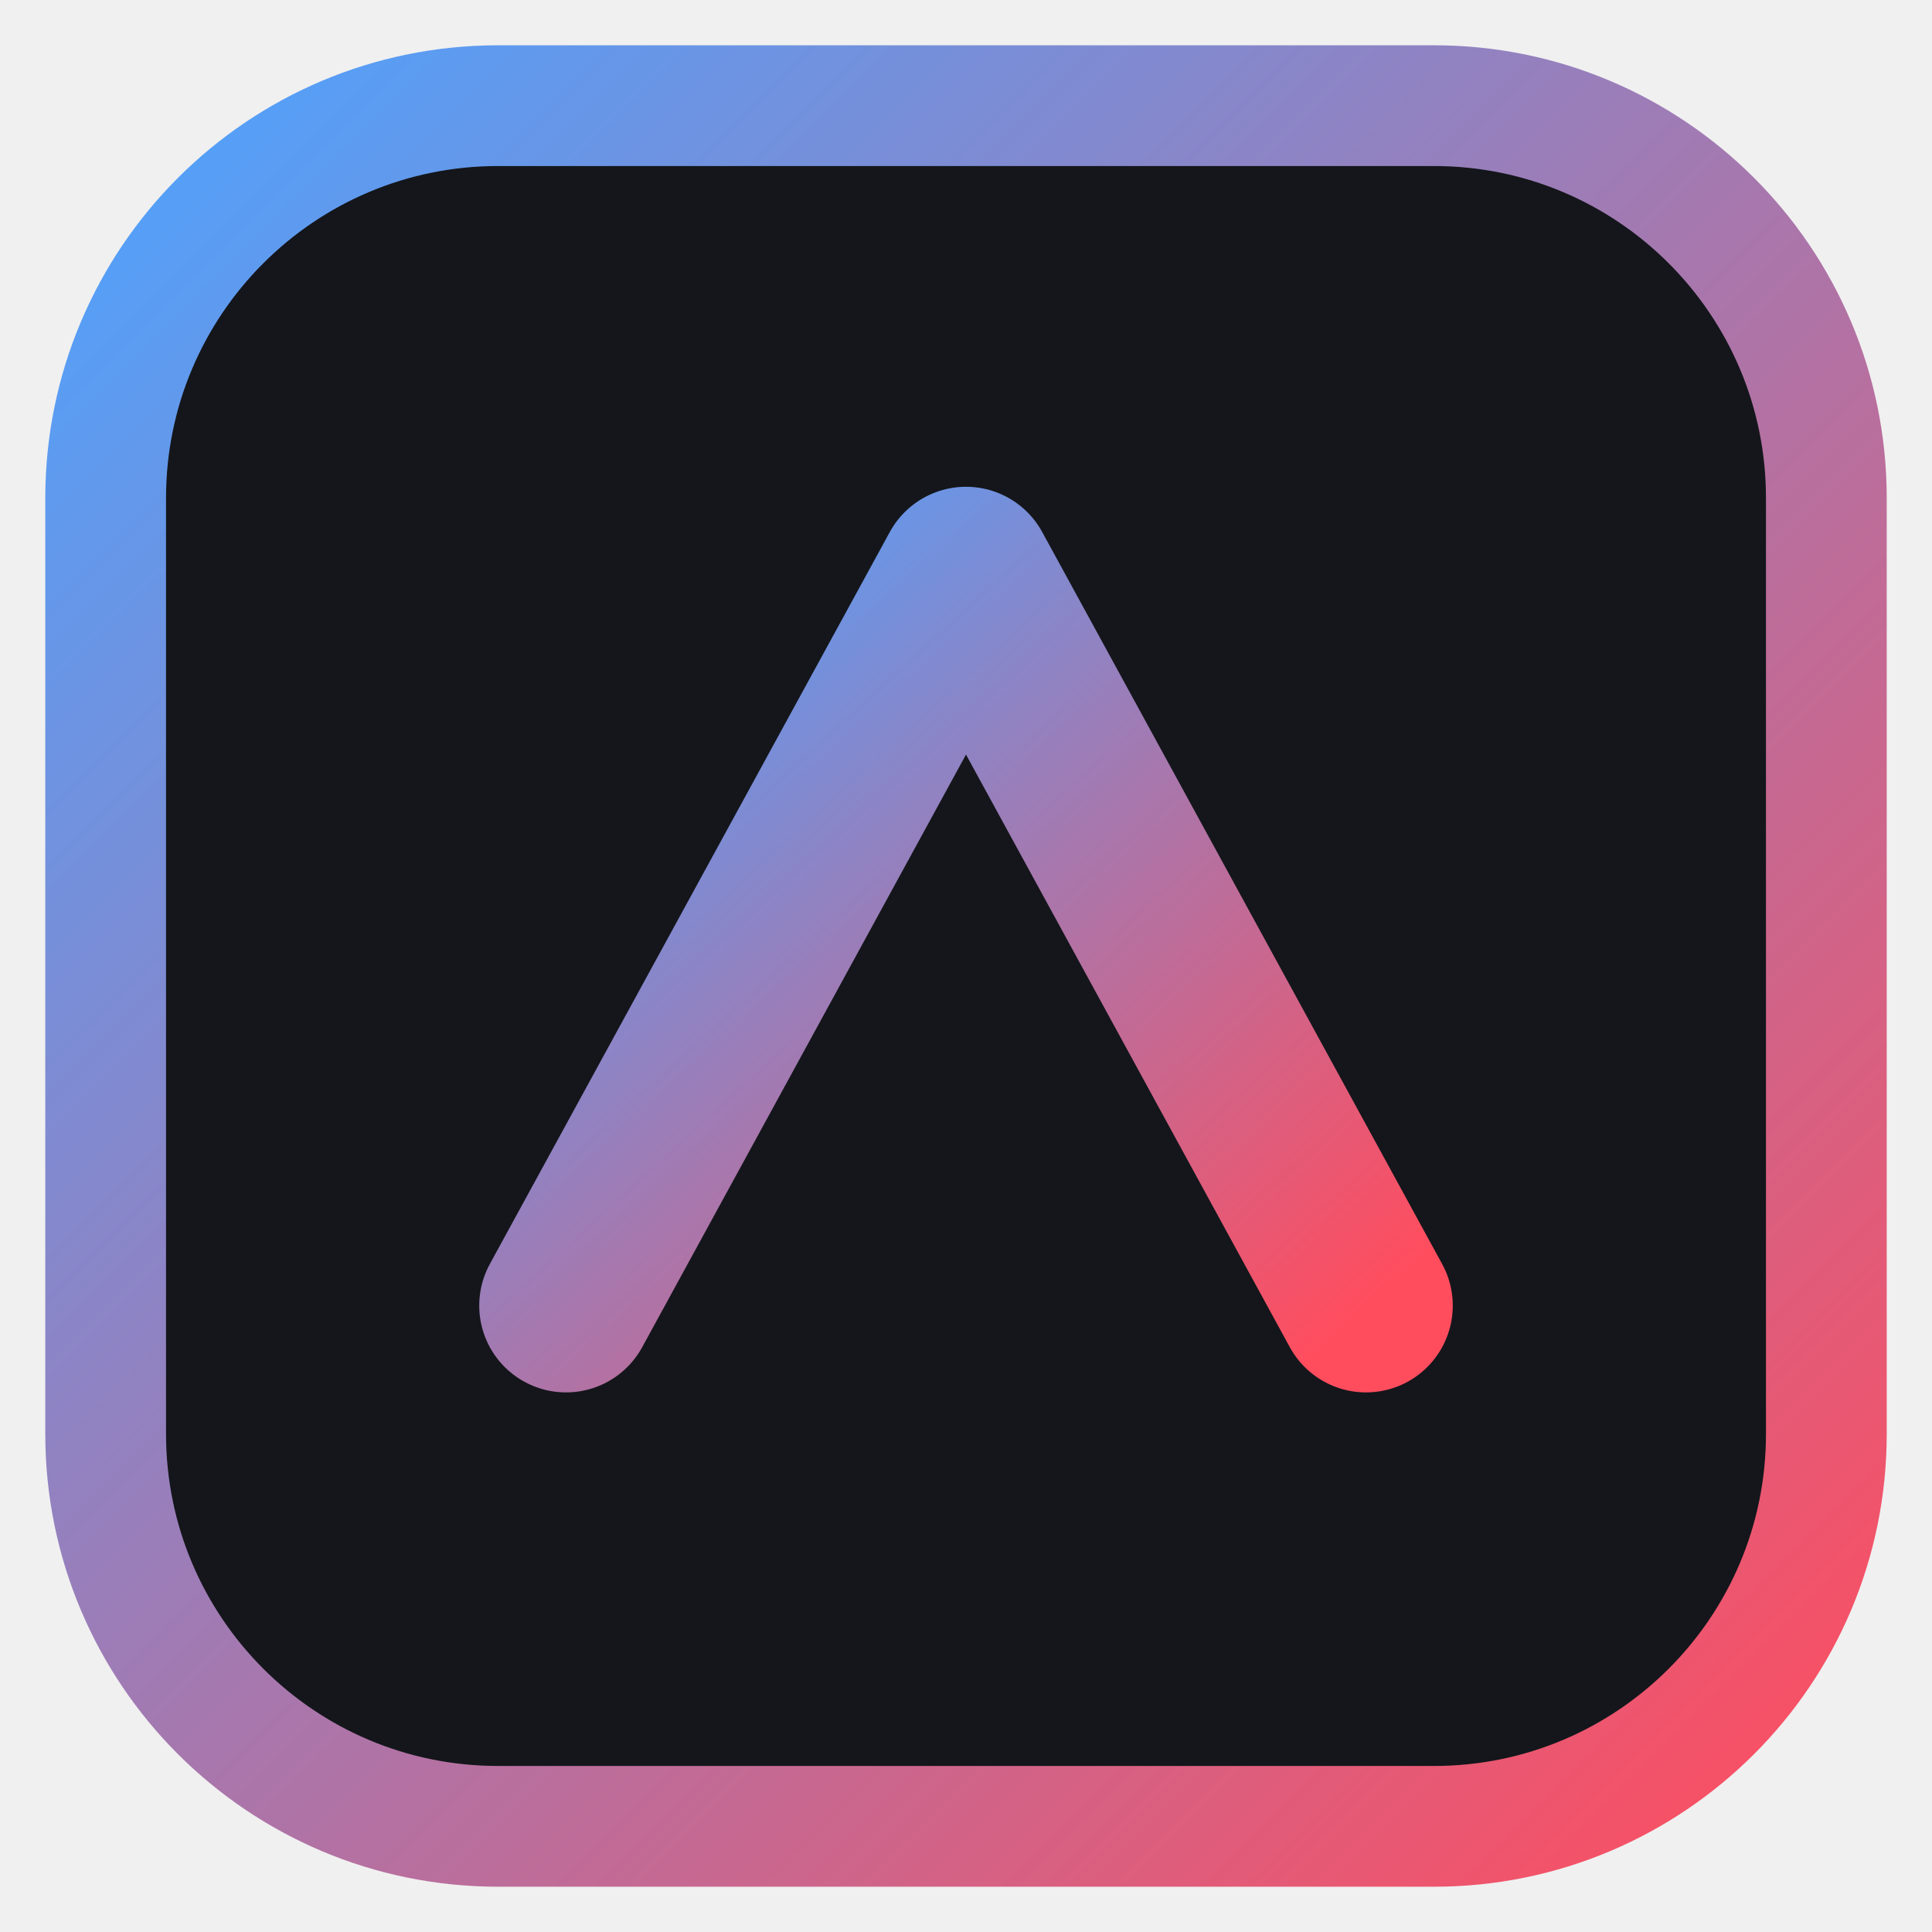
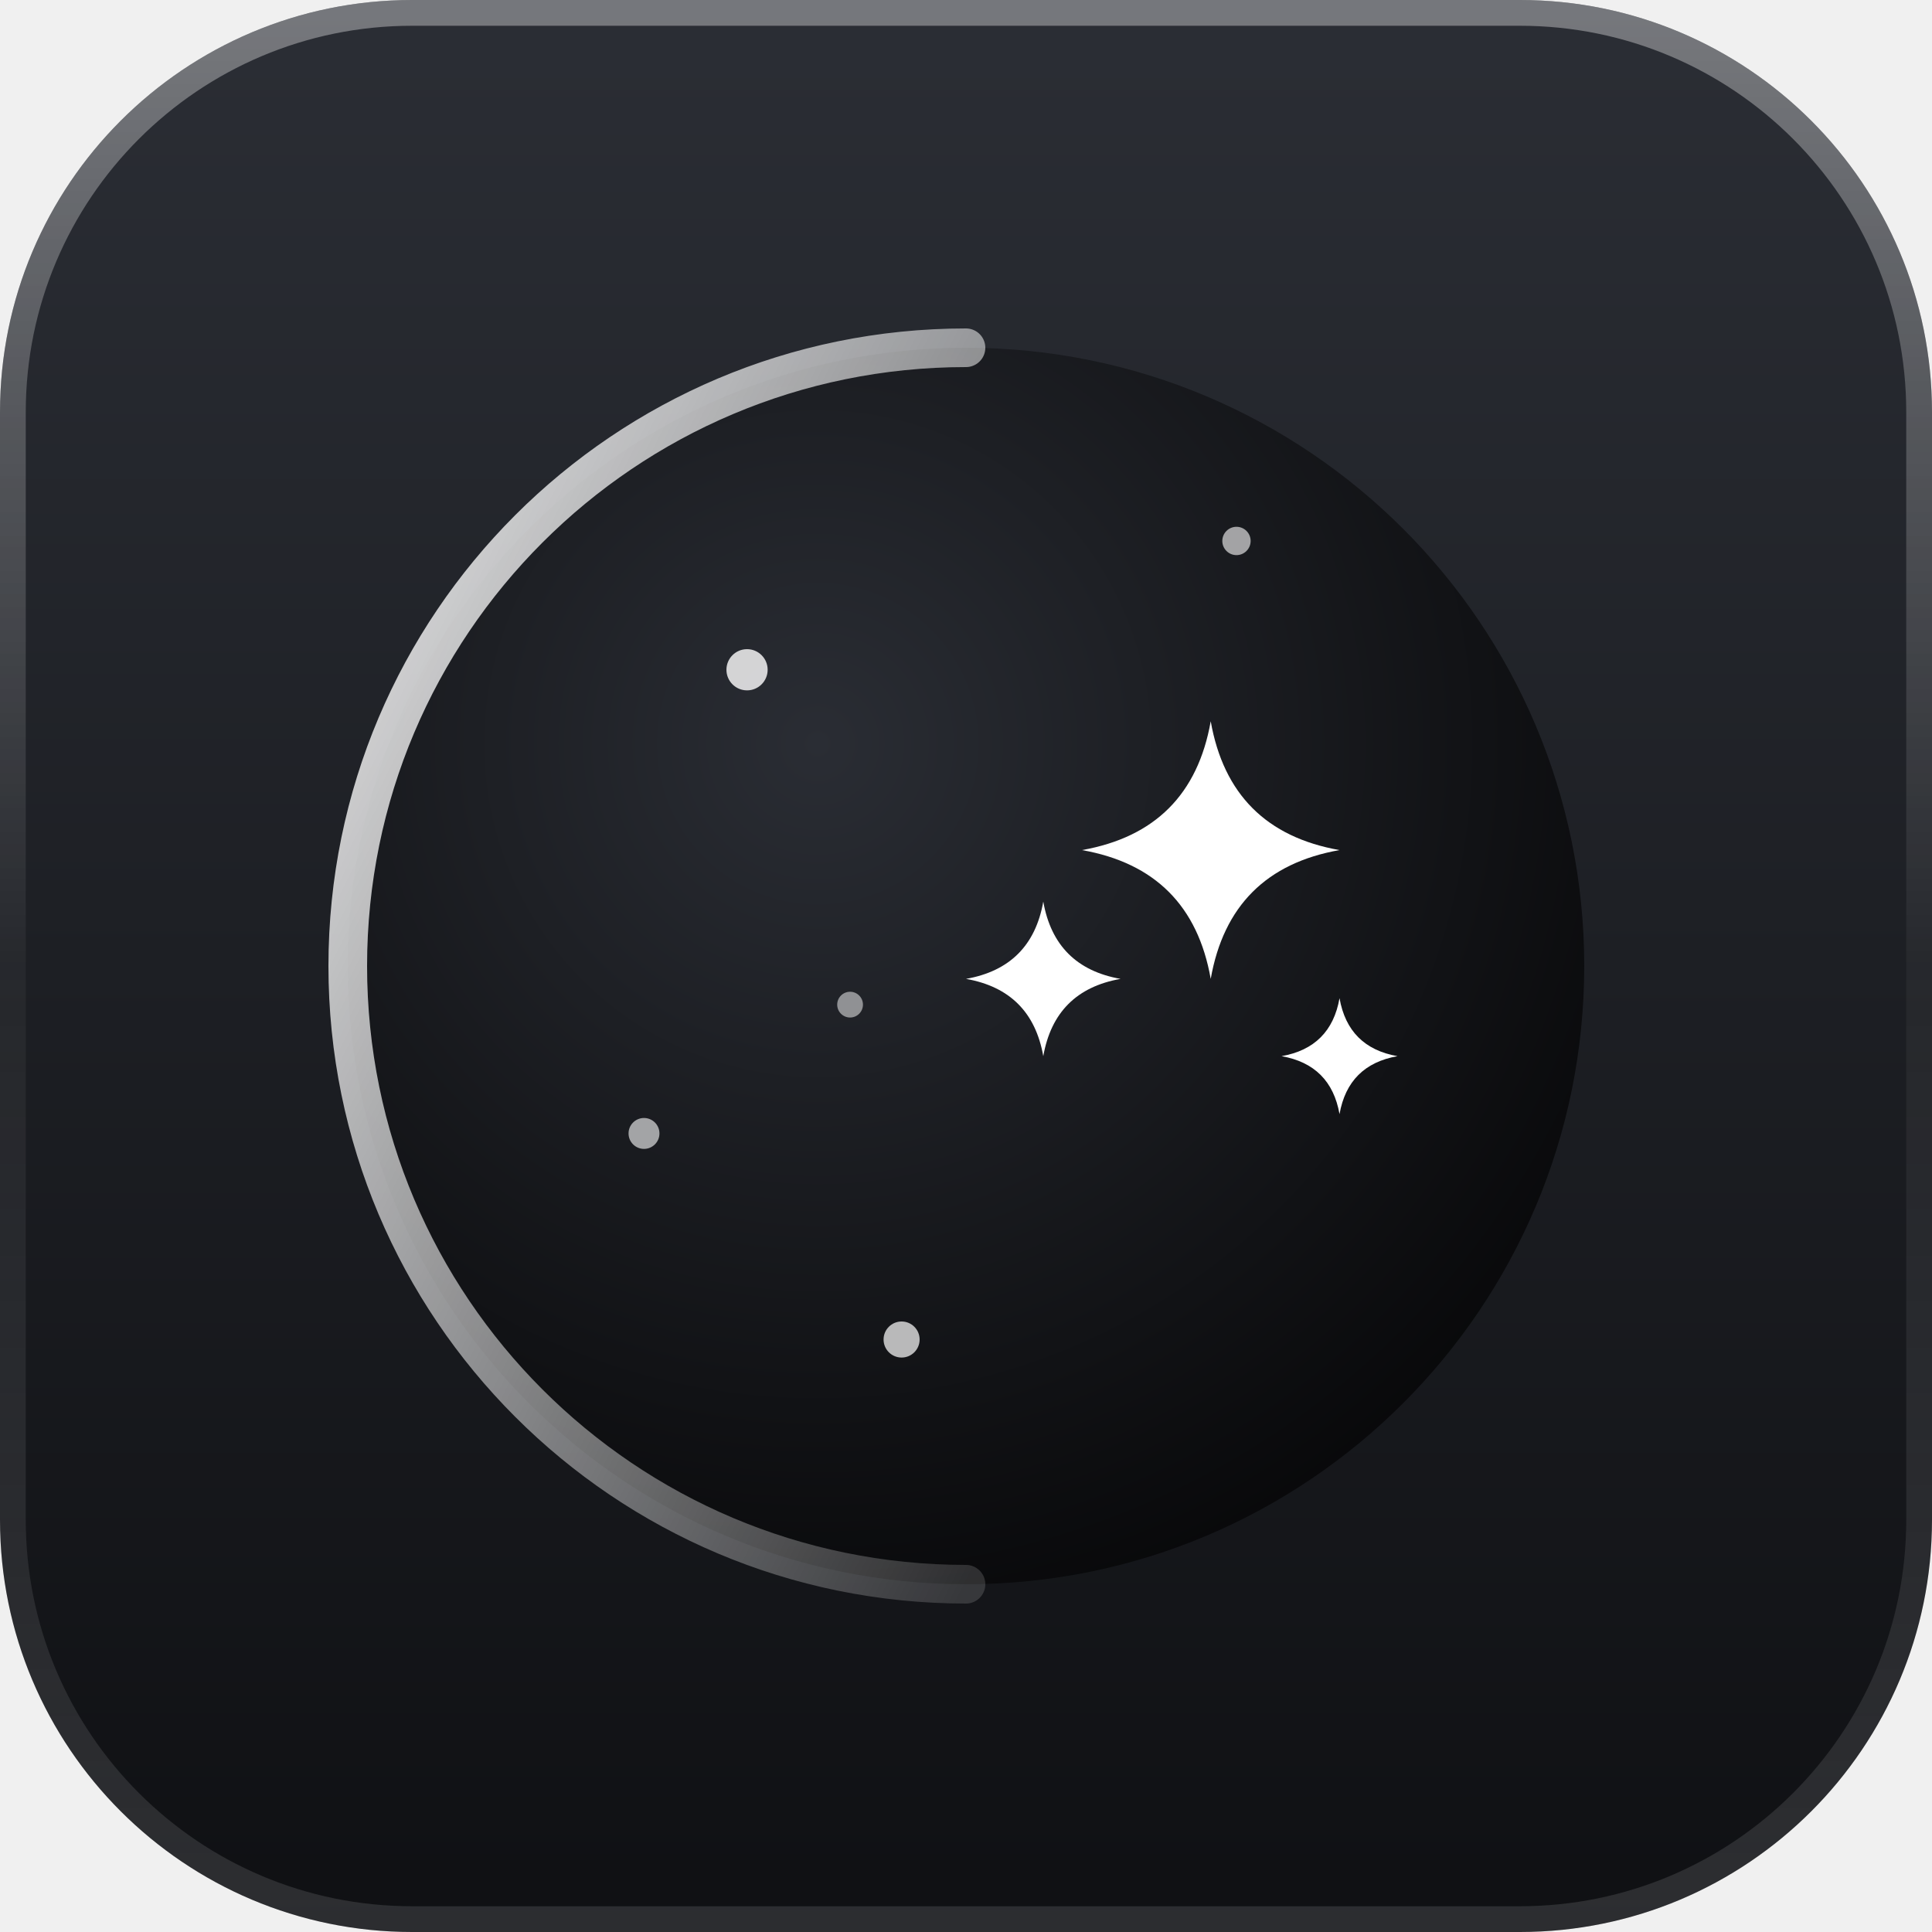
- <svg xmlns="http://www.w3.org/2000/svg" width="512" height="512" viewBox="0 0 512 512">
+ <svg xmlns="http://www.w3.org/2000/svg" width="512" height="512" viewBox="0 0 150 150">
  <defs>
-     <linearGradient id="teams" x1="0" y1="0" x2="1" y2="1">
-       <stop offset="0" stop-color="#4da3ff" />
-       <stop offset="1" stop-color="#ff4d5e" />
+     <linearGradient id="tile" x1="0" y1="0" x2="0" y2="1">
+       <stop offset="0" stop-color="#2b2e35" />
+       <stop offset="1" stop-color="#0f1013" />
    </linearGradient>
+     <linearGradient id="rim" x1="0" y1="0" x2="0" y2="1">
+       <stop offset="0" stop-color="#ffffff" stop-opacity=".35" />
+       <stop offset=".5" stop-color="#ffffff" stop-opacity=".04" />
+       <stop offset="1" stop-color="#ffffff" stop-opacity=".12" />
+     </linearGradient>
+     <linearGradient id="edge" x1="0" y1="0" x2="1" y2="1">
+       <stop offset="0" stop-color="#ffffff" stop-opacity=".9" />
+       <stop offset="1" stop-color="#ffffff" stop-opacity=".15" />
+     </linearGradient>
+     <radialGradient id="disc" cx=".38" cy=".32" r=".8">
+       <stop offset="0" stop-color="#2a2d34" />
+       <stop offset="1" stop-color="#050506" />
+     </radialGradient>
+     <path id="star" d="M0 -10 Q1.5 -1.5 10 0 Q1.5 1.5 0 10 Q-1.5 1.5 -10 0 Q-1.5 -1.5 0 -10 Z" fill="#ffffff" />
  </defs>
-   <rect x="28" y="28" width="456" height="456" rx="104" fill="#14161b" stroke="url(#teams)" stroke-width="32" />
-   <path d="M150 346 L256 152 L362 346" fill="none" stroke="url(#teams)" stroke-width="46" stroke-linecap="round" stroke-linejoin="round" />
+   <rect width="150" height="150" rx="32" fill="url(#tile)" />
+   <rect x="1" y="1" width="148" height="148" rx="31" fill="none" stroke="url(#rim)" stroke-width="2" />
+   <circle cx="75" cy="75" r="48" fill="url(#disc)" />
+   <use href="#star" transform="translate(94 66)" />
+   <use href="#star" transform="translate(81 76) scale(.6)" />
+   <use href="#star" transform="translate(104 82) scale(.45)" />
+   <circle cx="58" cy="52" r="1.6" fill="#ffffff" opacity=".8" />
+   <circle cx="50" cy="88" r="1.2" fill="#ffffff" opacity=".6" />
+   <circle cx="70" cy="104" r="1.4" fill="#ffffff" opacity=".7" />
+   <circle cx="96" cy="42" r="1.1" fill="#ffffff" opacity=".6" />
+   <circle cx="66" cy="78" r="1" fill="#ffffff" opacity=".5" />
+   <path d="M75 27 A48 48 0 0 0 75 123" fill="none" stroke="url(#edge)" stroke-width="3" stroke-linecap="round" />
</svg>
